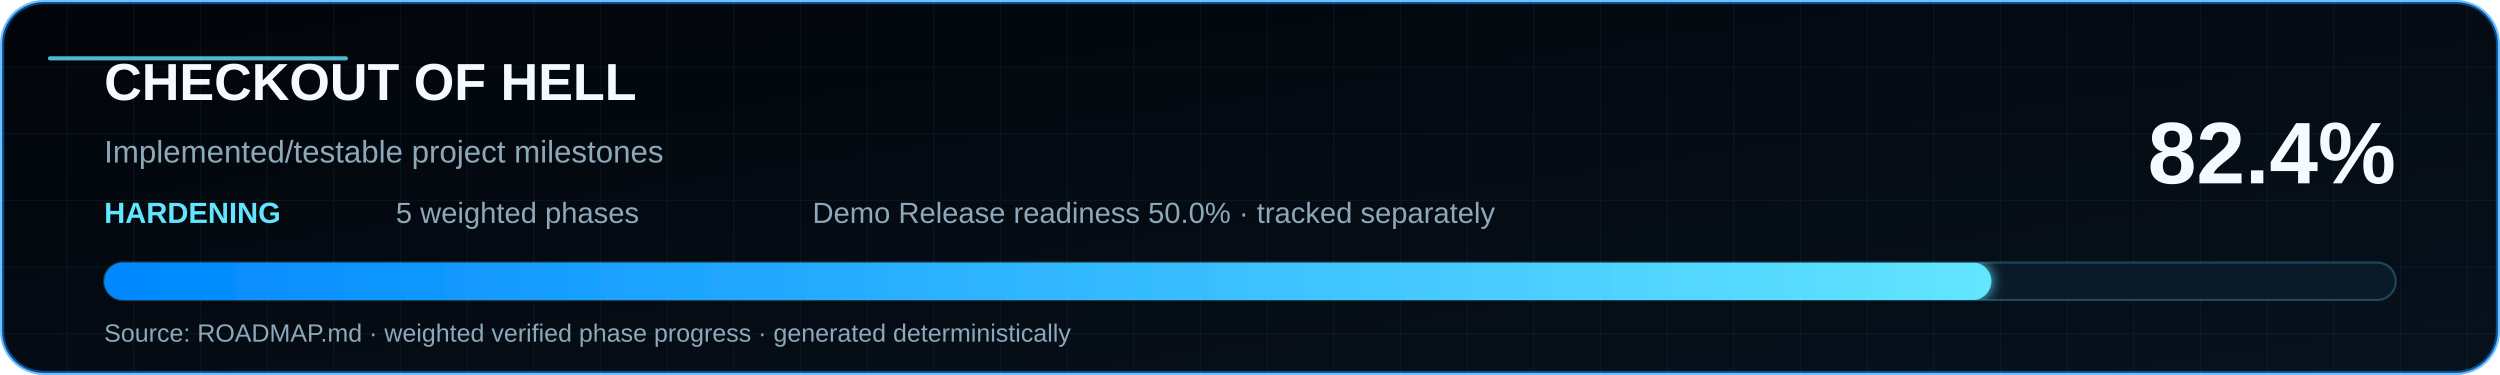
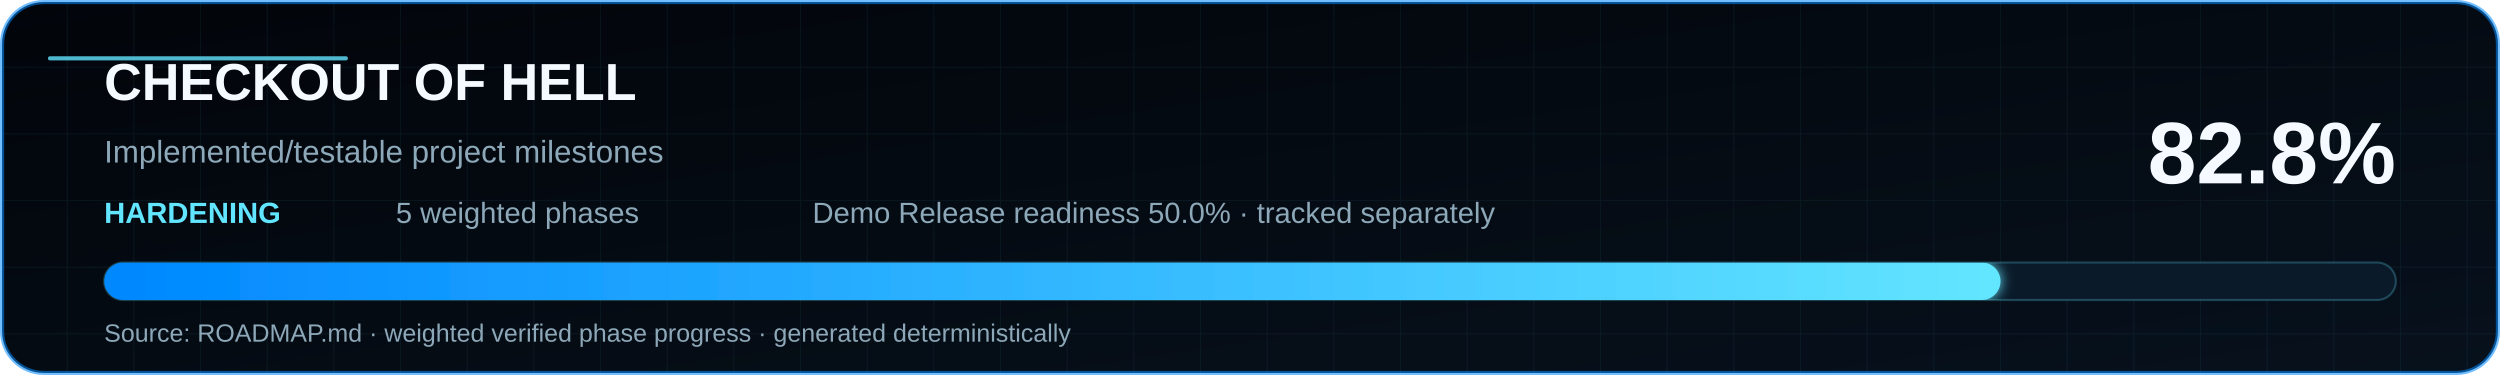
<svg xmlns="http://www.w3.org/2000/svg" width="1200" height="180" viewBox="0 0 1200 180" role="img" aria-labelledby="title desc">
  <defs>
    <linearGradient id="bg" x1="0" y1="0" x2="1" y2="1">
      <stop offset="0" stop-color="#02050A" />
      <stop offset="1" stop-color="#07111C" />
    </linearGradient>
    <linearGradient id="progressGradient" x1="0" y1="0" x2="1" y2="0">
      <stop offset="0" stop-color="#0088FF" />
      <stop offset="1" stop-color="#62E5FF" />
    </linearGradient>
    <pattern id="grid" width="32" height="32" patternUnits="userSpaceOnUse">
      <path d="M 32 0 L 0 0 0 32" fill="none" stroke="#62E5FF" stroke-opacity="0.055" stroke-width="1" />
    </pattern>
    <filter id="softGlow" x="-20%" y="-100%" width="140%" height="300%">
      <feGaussianBlur stdDeviation="3" result="blur" />
      <feMerge>
        <feMergeNode in="blur" />
        <feMergeNode in="SourceGraphic" />
      </feMerge>
    </filter>
    <clipPath id="trackClip">
      <rect x="50" y="126" width="1100" height="18" rx="9" />
    </clipPath>
  </defs>
  <rect x="1" y="1" width="1198" height="178" rx="20" fill="url(#bg)" stroke="#0088FF" stroke-opacity="0.55" stroke-width="2" />
  <rect x="1" y="1" width="1198" height="178" rx="20" fill="url(#grid)" />
  <path d="M24 28 H166" stroke="#62E5FF" stroke-width="2" stroke-linecap="round" opacity="0.8" />
  <text x="50" y="48" fill="#F4FAFF" font-family="Segoe UI,Arial,sans-serif" font-size="25" font-weight="700">CHECKOUT OF HELL</text>
  <text x="50" y="78" fill="#8DA8B8" font-family="Segoe UI,Arial,sans-serif" font-size="15">Implemented/testable project milestones</text>
  <text x="50" y="107" fill="#62E5FF" font-family="Segoe UI,Arial,sans-serif" font-size="14" font-weight="700">HARDENING</text>
  <text x="190" y="107" fill="#8DA8B8" font-family="Segoe UI,Arial,sans-serif" font-size="14">5 weighted phases</text>
  <text x="390" y="107" fill="#8DA8B8" font-family="Segoe UI,Arial,sans-serif" font-size="14">Demo Release readiness 50.0% · tracked separately</text>
-   <text x="1150" y="88" text-anchor="end" fill="#F4FAFF" font-family="Segoe UI,Arial,sans-serif" font-size="42" font-weight="800">82.4%</text>
+   <text x="1150" y="88" text-anchor="end" fill="#F4FAFF" font-family="Segoe UI,Arial,sans-serif" font-size="42" font-weight="800">82.8%</text>
  <rect id="progress-track" x="50" y="126" width="1100" height="18" rx="9" fill="#0A1A29" stroke="#62E5FF" stroke-opacity="0.25" />
-   <rect id="progress-fill" x="50" y="126" width="905.85" height="18" rx="9" fill="url(#progressGradient)" clip-path="url(#trackClip)" filter="url(#softGlow)" />
+   <rect id="progress-fill" x="50" y="126" width="910.25" height="18" rx="9" fill="url(#progressGradient)" clip-path="url(#trackClip)" filter="url(#softGlow)" />
  <text x="50" y="164" fill="#8DA8B8" font-family="Segoe UI,Arial,sans-serif" font-size="12">Source: ROADMAP.md · weighted verified phase progress · generated deterministically</text>
</svg>
